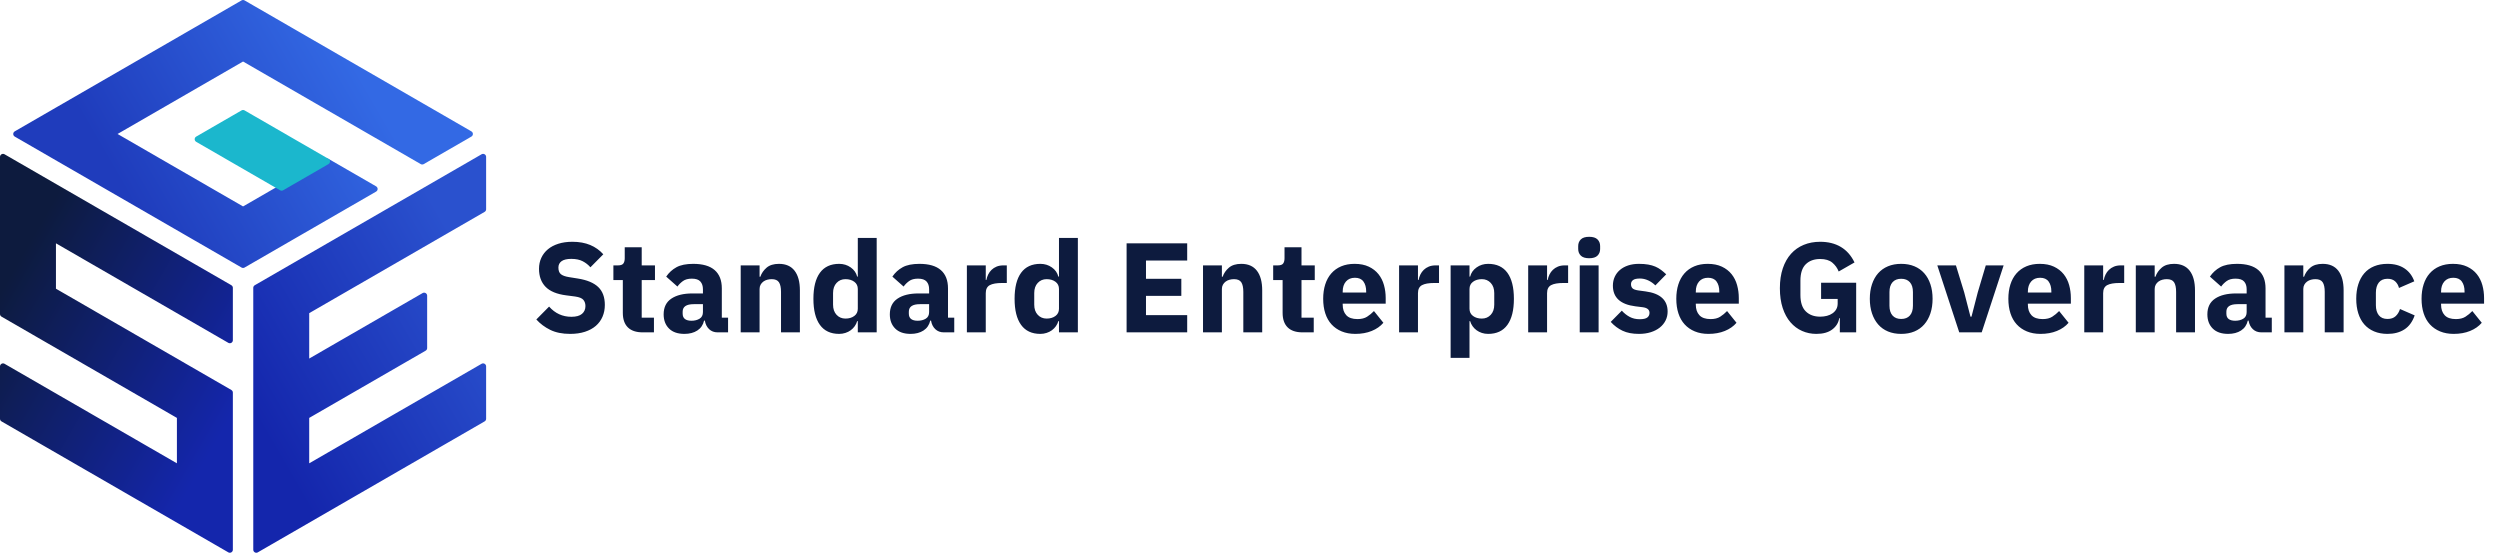
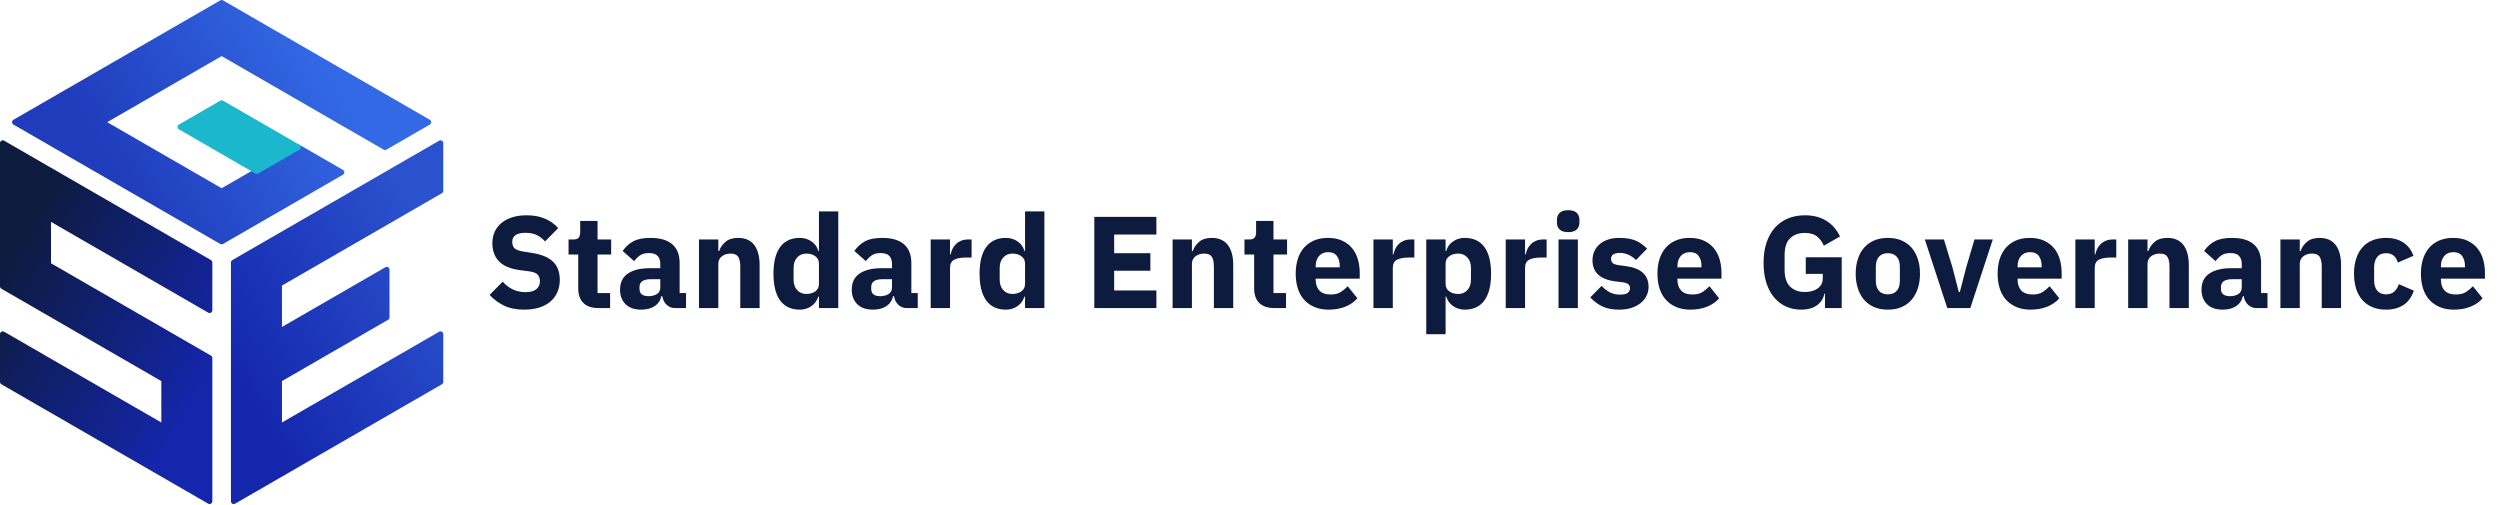
- <svg xmlns="http://www.w3.org/2000/svg" viewBox="-482.25 -548.35 4960.18 1096.7" width="4960.18" height="1096.7">
+ <svg xmlns="http://www.w3.org/2000/svg" viewBox="-482.25 -548.35 5439.48 1096.7" width="5439.48" height="1096.7">
  <defs>
    <linearGradient id="lklineCtop" gradientUnits="userSpaceOnUse" x1="-225" y1="-152.64" x2="225" y2="-412.44">
      <stop offset="0" stop-color="#1F3CBC" />
      <stop offset="1" stop-color="#3369E4" />
    </linearGradient>
    <linearGradient id="lklineCleft" gradientUnits="userSpaceOnUse" x1="-476.25" y1="22.73" x2="-26.25" y2="282.54">
      <stop offset="0" stop-color="#0D1B3E" />
      <stop offset="1" stop-color="#1426AC" />
    </linearGradient>
    <linearGradient id="lklineCright" gradientUnits="userSpaceOnUse" x1="26.25" y1="282.54" x2="476.25" y2="22.73">
      <stop offset="0" stop-color="#1426AC" />
      <stop offset="1" stop-color="#2A51CE" />
    </linearGradient>
  </defs>
  <path d="M-450 -282.54 L0 -542.35 L94.5 -487.79 L-355.5 -227.98 Z M-450 -282.54 L-355.5 -337.1 L94.5 -77.29 L0 -22.73 Z M-94.5 -487.79 L0 -542.35 L450 -282.54 L355.5 -227.98 Z M-94.5 -77.29 L166.5 -227.98 L261 -173.42 L0 -22.73 Z" fill="url(#lklineCtop)" stroke="url(#lklineCtop)" stroke-width="12" stroke-linejoin="round" />
  <path d="M-90 -272.15 L0 -324.11 L166.5 -227.98 L76.5 -176.02 Z" fill="#1BB7CD" stroke="#1BB7CD" stroke-width="12" stroke-linejoin="round" />
  <path d="M-476.25 -237.07 L-26.25 22.73 L-26.25 126.66 L-476.25 -133.15 Z M-476.25 -133.15 L-377.25 -75.99 L-377.25 27.93 L-476.25 -29.23 Z M-476.25 -29.23 L-26.25 230.58 L-26.25 334.5 L-476.25 74.69 Z M-125.25 277.34 L-26.25 334.5 L-26.25 438.43 L-125.25 381.27 Z M-476.25 178.62 L-26.25 438.43 L-26.25 542.35 L-476.25 282.54 Z" fill="url(#lklineCleft)" stroke="url(#lklineCleft)" stroke-width="12" stroke-linejoin="round" />
  <path d="M26.25 22.73 L476.25 -237.07 L476.25 -133.15 L26.25 126.66 Z M26.25 126.66 L125.25 69.5 L125.25 173.42 L26.25 230.58 Z M26.25 230.58 L359.25 38.32 L359.25 142.24 L26.25 334.5 Z M26.25 334.5 L125.25 277.34 L125.25 381.27 L26.25 438.43 Z M26.25 438.43 L476.25 178.62 L476.25 282.54 L26.25 542.35 Z" fill="url(#lklineCright)" stroke="url(#lklineCright)" stroke-width="12" stroke-linejoin="round" />
-   <path d="M648.94,114.11Q625.66,114.11,609.46,106.13Q593.26,98.16,581.87,85.5L607.18,59.94Q625.15,80.19,651.47,80.19Q665.65,80.19,672.48,74.37Q679.31,68.55,679.31,58.93Q679.31,51.59,675.26,46.65Q671.22,41.72,658.81,39.94L641.35,37.67Q613.25,34.12,600.22,20.71Q587.18,7.29,587.18,-14.98Q587.18,-26.88,591.74,-36.75Q596.3,-46.62,604.77,-53.71Q613.25,-60.79,625.53,-64.72Q637.8,-68.64,653.5,-68.64Q673.49,-68.64,688.68,-62.31Q703.87,-55.98,714.75,-43.83L689.19,-18.02Q682.86,-25.36,673.87,-30.04Q664.89,-34.72,651.22,-34.72Q638.31,-34.72,631.98,-30.17Q625.66,-25.61,625.66,-17.51Q625.66,-8.4,630.59,-4.35Q635.53,-0.3,646.66,1.47L664.13,4.26Q691.46,8.56,704.63,21.09Q717.79,33.62,717.79,56.65Q717.79,69.3,713.23,79.94Q708.68,90.57,699.94,98.16Q691.21,105.75,678.3,109.93Q665.39,114.11,648.94,114.11ZM792.96,111.07Q773.47,111.07,763.47,101.2Q753.48,91.33,753.48,72.34L753.48,7.29L734.75,7.29L734.75,-21.81L744.11,-21.81Q751.7,-21.81,754.49,-25.48Q757.27,-29.15,757.27,-35.99L757.27,-57.76L790.94,-57.76L790.94,-21.81L817.26,-21.81L817.26,7.29L790.94,7.29L790.94,81.96L815.23,81.96L815.23,111.07ZM941.53,111.07Q931.41,111.07,924.7,104.74Q918,98.41,916.22,87.78L914.7,87.78Q911.67,100.69,901.29,107.4Q890.91,114.11,875.73,114.11Q855.73,114.11,845.1,103.47Q834.47,92.84,834.47,75.38Q834.47,54.37,849.78,44.12Q865.1,33.87,891.42,33.87L912.43,33.87L912.43,25.52Q912.43,15.9,907.36,10.2Q902.3,4.51,890.41,4.51Q879.27,4.51,872.69,9.32Q866.11,14.13,861.81,20.2L839.53,0.46Q847.63,-11.44,859.91,-18.14Q872.18,-24.85,893.19,-24.85Q921.54,-24.85,935.71,-12.45Q949.89,-0.05,949.89,23.75L949.89,81.96L962.29,81.96L962.29,111.07ZM889.65,88.03Q899.01,88.03,905.72,83.99Q912.43,79.94,912.43,70.82L912.43,55.13L894.2,55.13Q872.18,55.13,872.18,70.06L872.18,73.86Q872.18,81.2,876.74,84.62Q881.29,88.03,889.65,88.03ZM987.35,111.07L987.35,-21.81L1024.81,-21.81L1024.81,0.71L1026.33,0.71Q1029.87,-9.66,1038.73,-17.26Q1047.59,-24.85,1063.28,-24.85Q1083.78,-24.85,1094.28,-11.18Q1104.79,2.48,1104.79,27.8L1104.79,111.07L1067.33,111.07L1067.33,30.83Q1067.33,17.92,1063.28,11.72Q1059.23,5.52,1048.85,5.52Q1044.3,5.52,1039.99,6.66Q1035.69,7.8,1032.27,10.33Q1028.86,12.86,1026.83,16.53Q1024.81,20.2,1024.81,25.01L1024.81,111.07ZM1219.7,88.79L1218.43,88.79Q1216.92,94.11,1213.62,98.79Q1210.33,103.47,1205.65,106.89Q1200.97,110.31,1195.02,112.21Q1189.07,114.11,1182.75,114.11Q1157.44,114.11,1144.53,96.26Q1131.62,78.42,1131.62,44.5Q1131.62,10.58,1144.53,-7.13Q1157.44,-24.85,1182.75,-24.85Q1195.65,-24.85,1205.65,-17.76Q1215.65,-10.68,1218.43,0.46L1219.7,0.46L1219.7,-76.23L1257.16,-76.23L1257.16,111.07L1219.7,111.07ZM1195.15,83.73Q1205.78,83.73,1212.74,78.54Q1219.7,73.35,1219.7,64.24L1219.7,25.01Q1219.7,15.9,1212.74,10.71Q1205.78,5.52,1195.15,5.52Q1184.52,5.52,1177.56,12.99Q1170.6,20.46,1170.6,33.11L1170.6,56.14Q1170.6,68.8,1177.56,76.27Q1184.52,83.73,1195.15,83.73ZM1390.29,111.07Q1380.17,111.07,1373.46,104.74Q1366.76,98.41,1364.98,87.78L1363.46,87.78Q1360.43,100.69,1350.05,107.4Q1339.67,114.11,1324.49,114.11Q1304.49,114.11,1293.86,103.47Q1283.23,92.84,1283.23,75.38Q1283.23,54.37,1298.54,44.12Q1313.86,33.87,1340.18,33.87L1361.19,33.87L1361.19,25.52Q1361.19,15.9,1356.12,10.2Q1351.06,4.51,1339.17,4.51Q1328.03,4.51,1321.45,9.32Q1314.87,14.13,1310.57,20.2L1288.29,0.46Q1296.39,-11.44,1308.67,-18.14Q1320.94,-24.85,1341.95,-24.85Q1370.3,-24.85,1384.47,-12.45Q1398.65,-0.05,1398.65,23.75L1398.65,81.96L1411.05,81.96L1411.05,111.07ZM1338.41,88.03Q1347.77,88.03,1354.48,83.99Q1361.19,79.94,1361.19,70.82L1361.19,55.13L1342.96,55.13Q1320.94,55.13,1320.94,70.06L1320.94,73.86Q1320.94,81.2,1325.5,84.62Q1330.05,88.03,1338.41,88.03ZM1436.11,111.07L1436.11,-21.81L1473.57,-21.81L1473.57,7.04L1474.83,7.04Q1475.84,1.47,1478.38,-3.72Q1480.91,-8.91,1485.08,-12.96Q1489.26,-17,1495.08,-19.41Q1500.9,-21.81,1508.75,-21.81L1515.33,-21.81L1515.33,13.12L1505.96,13.12Q1489.51,13.12,1481.54,17.42Q1473.57,21.72,1473.57,33.36L1473.57,111.07ZM1618.85,88.79L1617.58,88.79Q1616.07,94.11,1612.78,98.79Q1609.49,103.47,1604.8,106.89Q1600.12,110.31,1594.17,112.21Q1588.22,114.11,1581.9,114.11Q1556.59,114.11,1543.68,96.26Q1530.77,78.42,1530.77,44.5Q1530.77,10.58,1543.68,-7.13Q1556.59,-24.85,1581.9,-24.85Q1594.81,-24.85,1604.8,-17.76Q1614.8,-10.68,1617.58,0.46L1618.85,0.46L1618.85,-76.23L1656.31,-76.23L1656.31,111.07L1618.85,111.07ZM1594.3,83.73Q1604.93,83.73,1611.89,78.54Q1618.85,73.35,1618.85,64.24L1618.85,25.01Q1618.85,15.9,1611.89,10.71Q1604.93,5.52,1594.3,5.52Q1583.67,5.52,1576.71,12.99Q1569.75,20.46,1569.75,33.11L1569.75,56.14Q1569.75,68.8,1576.71,76.27Q1583.67,83.73,1594.3,83.73ZM1753,111.07L1753,-65.6L1873.22,-65.6L1873.22,-31.43L1791.47,-31.43L1791.47,4.76L1861.58,4.76L1861.58,38.68L1791.47,38.68L1791.47,76.9L1873.22,76.9L1873.22,111.07ZM1904.61,111.07L1904.61,-21.81L1942.07,-21.81L1942.07,0.71L1943.59,0.71Q1947.13,-9.66,1955.99,-17.26Q1964.85,-24.85,1980.54,-24.85Q2001.04,-24.85,2011.55,-11.18Q2022.05,2.48,2022.05,27.8L2022.05,111.07L1984.59,111.07L1984.59,30.83Q1984.59,17.92,1980.54,11.72Q1976.49,5.52,1966.11,5.52Q1961.56,5.52,1957.26,6.66Q1952.95,7.8,1949.54,10.33Q1946.12,12.86,1944.09,16.53Q1942.07,20.2,1942.07,25.01L1942.07,111.07ZM2102.03,111.07Q2082.54,111.07,2072.55,101.2Q2062.55,91.33,2062.55,72.34L2062.55,7.29L2043.82,7.29L2043.82,-21.81L2053.18,-21.81Q2060.78,-21.81,2063.56,-25.48Q2066.34,-29.15,2066.34,-35.99L2066.34,-57.76L2100.01,-57.76L2100.01,-21.81L2126.33,-21.81L2126.33,7.29L2100.01,7.29L2100.01,81.96L2124.31,81.96L2124.31,111.07ZM2206.82,114.11Q2191.63,114.11,2179.74,109.17Q2167.84,104.23,2159.62,95.25Q2151.39,86.26,2147.21,73.35Q2143.04,60.45,2143.04,44.5Q2143.04,28.81,2147.09,16.03Q2151.14,3.24,2159.11,-5.87Q2167.08,-14.98,2178.72,-19.92Q2190.37,-24.85,2205.3,-24.85Q2221.75,-24.85,2233.52,-19.28Q2245.29,-13.71,2252.76,-4.35Q2260.23,5.02,2263.64,17.29Q2267.06,29.57,2267.06,42.98L2267.06,54.12L2181.76,54.12L2181.76,56.14Q2181.76,69.3,2188.85,77.02Q2195.94,84.74,2211.12,84.74Q2222.77,84.74,2230.11,80.06Q2237.45,75.38,2243.77,68.8L2262.5,92.08Q2253.64,102.46,2239.34,108.28Q2225.04,114.11,2206.82,114.11ZM2206.06,2.74Q2194.67,2.74,2188.22,10.2Q2181.76,17.67,2181.76,30.07L2181.76,32.1L2228.33,32.1L2228.33,29.82Q2228.33,17.67,2222.89,10.2Q2217.45,2.74,2206.06,2.74ZM2293.64,111.07L2293.64,-21.81L2331.1,-21.81L2331.1,7.04L2332.36,7.04Q2333.37,1.47,2335.9,-3.72Q2338.44,-8.91,2342.61,-12.96Q2346.79,-17,2352.61,-19.41Q2358.43,-21.81,2366.28,-21.81L2372.86,-21.81L2372.86,13.12L2363.49,13.12Q2347.04,13.12,2339.07,17.42Q2331.1,21.72,2331.1,33.36L2331.1,111.07ZM2395.89,-21.81L2433.35,-21.81L2433.35,0.46L2434.62,0.46Q2437.4,-10.68,2447.4,-17.76Q2457.4,-24.85,2470.3,-24.85Q2495.62,-24.85,2508.52,-7.13Q2521.43,10.58,2521.43,44.5Q2521.43,78.42,2508.52,96.26Q2495.62,114.11,2470.3,114.11Q2463.72,114.11,2457.9,112.21Q2452.08,110.31,2447.4,106.89Q2442.72,103.47,2439.43,98.79Q2436.14,94.11,2434.62,88.79L2433.35,88.79L2433.35,161.69L2395.89,161.69ZM2457.9,83.73Q2468.53,83.73,2475.49,76.27Q2482.45,68.8,2482.45,56.14L2482.45,33.11Q2482.45,20.46,2475.49,12.99Q2468.53,5.52,2457.9,5.52Q2447.27,5.52,2440.31,10.71Q2433.35,15.9,2433.35,25.01L2433.35,64.24Q2433.35,73.35,2440.31,78.54Q2447.27,83.73,2457.9,83.73ZM2549.78,111.07L2549.78,-21.81L2587.24,-21.81L2587.24,7.04L2588.51,7.04Q2589.52,1.47,2592.05,-3.72Q2594.58,-8.91,2598.76,-12.96Q2602.93,-17,2608.75,-19.41Q2614.58,-21.81,2622.42,-21.81L2629,-21.81L2629,13.12L2619.64,13.12Q2603.19,13.12,2595.21,17.42Q2587.24,21.72,2587.24,33.36L2587.24,111.07ZM2670.77,-35.99Q2659.38,-35.99,2654.19,-41.18Q2649,-46.37,2649,-54.46L2649,-60.03Q2649,-68.13,2654.19,-73.32Q2659.38,-78.51,2670.77,-78.51Q2682.16,-78.51,2687.34,-73.32Q2692.53,-68.13,2692.53,-60.03L2692.53,-54.46Q2692.53,-46.37,2687.34,-41.18Q2682.16,-35.99,2670.77,-35.99ZM2652.04,-21.81L2689.5,-21.81L2689.5,111.07L2652.04,111.07ZM2769.48,114.11Q2750.24,114.11,2737.08,107.9Q2723.92,101.7,2713.54,90.31L2735.56,68.04Q2742.65,75.89,2751.25,80.44Q2759.86,85,2770.74,85Q2781.88,85,2786.18,81.58Q2790.49,78.16,2790.49,72.34Q2790.49,62.98,2777.07,61.21L2762.64,59.43Q2717.84,53.87,2717.84,18.43Q2717.84,8.81,2721.51,0.84Q2725.18,-7.13,2731.89,-12.83Q2738.6,-18.52,2748.09,-21.69Q2757.58,-24.85,2769.48,-24.85Q2779.86,-24.85,2787.83,-23.46Q2795.8,-22.07,2802,-19.41Q2808.2,-16.75,2813.39,-12.83Q2818.58,-8.91,2823.64,-4.1L2802.13,17.92Q2795.8,11.6,2787.83,7.93Q2779.86,4.26,2771.5,4.26Q2761.88,4.26,2757.84,7.29Q2753.79,10.33,2753.79,15.39Q2753.79,20.71,2756.7,23.62Q2759.61,26.53,2767.71,27.8L2782.64,29.82Q2826.43,35.64,2826.43,69.81Q2826.43,79.43,2822.38,87.53Q2818.33,95.63,2810.86,101.58Q2803.39,107.52,2792.89,110.81Q2782.39,114.11,2769.48,114.11ZM2907.42,114.11Q2892.24,114.11,2880.34,109.17Q2868.44,104.23,2860.22,95.25Q2851.99,86.26,2847.81,73.35Q2843.64,60.45,2843.64,44.5Q2843.64,28.81,2847.69,16.03Q2851.74,3.24,2859.71,-5.87Q2867.68,-14.98,2879.33,-19.92Q2890.97,-24.85,2905.9,-24.85Q2922.36,-24.85,2934.12,-19.28Q2945.89,-13.71,2953.36,-4.35Q2960.83,5.02,2964.24,17.29Q2967.66,29.57,2967.66,42.98L2967.66,54.12L2882.36,54.12L2882.36,56.14Q2882.36,69.3,2889.45,77.02Q2896.54,84.74,2911.72,84.74Q2923.37,84.74,2930.71,80.06Q2938.05,75.38,2944.38,68.8L2963.11,92.08Q2954.25,102.46,2939.95,108.28Q2925.65,114.11,2907.42,114.11ZM2906.66,2.74Q2895.27,2.74,2888.82,10.2Q2882.36,17.67,2882.36,30.07L2882.36,32.1L2928.94,32.1L2928.94,29.82Q2928.94,17.67,2923.49,10.2Q2918.05,2.74,2906.66,2.74ZM3168.12,82.97L3166.86,82.97Q3164.83,96.39,3153.19,105.25Q3141.55,114.11,3121.55,114.11Q3106.36,114.11,3093.2,108.28Q3080.04,102.46,3070.17,91.07Q3060.3,79.68,3054.73,62.72Q3049.16,45.77,3049.16,23.49Q3049.16,1.22,3054.98,-15.99Q3060.81,-33.2,3071.31,-44.85Q3081.81,-56.49,3096.49,-62.56Q3111.17,-68.64,3129.14,-68.64Q3152.94,-68.64,3170.15,-58.39Q3187.36,-48.14,3197.23,-27.64L3165.84,-9.66Q3161.79,-20.04,3153.19,-27.26Q3144.58,-34.47,3129.14,-34.47Q3111.17,-34.47,3100.54,-24.09Q3089.91,-13.71,3089.91,8.56L3089.91,36.91Q3089.91,58.93,3100.54,69.43Q3111.17,79.94,3129.14,79.94Q3136.23,79.94,3142.56,78.29Q3148.89,76.65,3153.7,73.23Q3158.5,69.81,3161.16,65Q3163.82,60.19,3163.82,53.61L3163.82,44.75L3130.92,44.75L3130.92,12.61L3200.52,12.61L3200.52,111.07L3168.12,111.07ZM3289.87,114.11Q3275.19,114.11,3263.67,109.3Q3252.15,104.49,3244.18,95.38Q3236.21,86.26,3231.91,73.35Q3227.6,60.45,3227.6,44.5Q3227.6,28.55,3231.91,15.65Q3236.21,2.74,3244.18,-6.25Q3252.15,-15.23,3263.67,-20.04Q3275.19,-24.85,3289.87,-24.85Q3304.55,-24.85,3316.06,-20.04Q3327.58,-15.23,3335.55,-6.25Q3343.53,2.74,3347.83,15.65Q3352.13,28.55,3352.13,44.5Q3352.13,60.45,3347.83,73.35Q3343.53,86.26,3335.55,95.38Q3327.58,104.49,3316.06,109.3Q3304.55,114.11,3289.87,114.11ZM3289.87,84.49Q3301,84.49,3307.08,77.66Q3313.15,70.82,3313.15,58.17L3313.15,31.09Q3313.15,18.43,3307.08,11.6Q3301,4.76,3289.87,4.76Q3278.73,4.76,3272.66,11.6Q3266.58,18.43,3266.58,31.09L3266.58,58.17Q3266.58,70.82,3272.66,77.66Q3278.73,84.49,3289.87,84.49ZM3405.03,111.07L3361.5,-21.81L3398.45,-21.81L3414.9,31.85L3427.3,79.94L3429.33,79.94L3441.73,31.85L3457.68,-21.81L3493.11,-21.81L3449.58,111.07ZM3566.26,114.11Q3551.07,114.11,3539.18,109.17Q3527.28,104.23,3519.06,95.25Q3510.83,86.26,3506.65,73.35Q3502.48,60.45,3502.48,44.5Q3502.48,28.81,3506.53,16.03Q3510.58,3.24,3518.55,-5.87Q3526.52,-14.98,3538.17,-19.92Q3549.81,-24.85,3564.74,-24.85Q3581.19,-24.85,3592.96,-19.28Q3604.73,-13.71,3612.2,-4.35Q3619.67,5.02,3623.08,17.29Q3626.5,29.57,3626.5,42.98L3626.5,54.12L3541.2,54.12L3541.2,56.14Q3541.2,69.3,3548.29,77.02Q3555.38,84.74,3570.56,84.74Q3582.21,84.74,3589.55,80.06Q3596.89,75.38,3603.21,68.8L3621.94,92.08Q3613.09,102.46,3598.79,108.28Q3584.48,114.11,3566.26,114.11ZM3565.5,2.74Q3554.11,2.74,3547.66,10.2Q3541.2,17.67,3541.2,30.07L3541.2,32.1L3587.78,32.1L3587.78,29.82Q3587.78,17.67,3582.33,10.2Q3576.89,2.74,3565.5,2.74ZM3653.08,111.07L3653.08,-21.81L3690.54,-21.81L3690.54,7.04L3691.8,7.04Q3692.81,1.47,3695.35,-3.72Q3697.88,-8.91,3702.05,-12.96Q3706.23,-17,3712.05,-19.41Q3717.87,-21.81,3725.72,-21.81L3732.3,-21.81L3732.3,13.12L3722.93,13.12Q3706.48,13.12,3698.51,17.42Q3690.54,21.72,3690.54,33.36L3690.54,111.07ZM3755.33,111.07L3755.33,-21.81L3792.79,-21.81L3792.79,0.71L3794.31,0.71Q3797.85,-9.66,3806.71,-17.26Q3815.57,-24.85,3831.26,-24.85Q3851.77,-24.85,3862.27,-11.18Q3872.77,2.48,3872.77,27.8L3872.77,111.07L3835.31,111.07L3835.31,30.83Q3835.31,17.92,3831.26,11.72Q3827.22,5.52,3816.84,5.52Q3812.28,5.52,3807.98,6.66Q3803.68,7.8,3800.26,10.33Q3796.84,12.86,3794.82,16.53Q3792.79,20.2,3792.79,25.01L3792.79,111.07ZM4004.39,111.07Q3994.27,111.07,3987.56,104.74Q3980.85,98.41,3979.08,87.78L3977.56,87.78Q3974.52,100.69,3964.15,107.4Q3953.77,114.11,3938.58,114.11Q3918.59,114.11,3907.96,103.47Q3897.33,92.84,3897.33,75.38Q3897.33,54.37,3912.64,44.12Q3927.95,33.87,3954.28,33.87L3975.28,33.87L3975.28,25.52Q3975.28,15.9,3970.22,10.2Q3965.16,4.51,3953.26,4.51Q3942.13,4.51,3935.55,9.32Q3928.96,14.13,3924.66,20.2L3902.39,0.46Q3910.49,-11.44,3922.76,-18.14Q3935.04,-24.85,3956.05,-24.85Q3984.4,-24.85,3998.57,-12.45Q4012.74,-0.05,4012.74,23.75L4012.74,81.96L4025.15,81.96L4025.15,111.07ZM3952.5,88.03Q3961.87,88.03,3968.58,83.99Q3975.28,79.94,3975.28,70.82L3975.28,55.13L3957.06,55.13Q3935.04,55.13,3935.04,70.06L3935.04,73.86Q3935.04,81.2,3939.59,84.62Q3944.15,88.03,3952.5,88.03ZM4050.2,111.07L4050.2,-21.81L4087.66,-21.81L4087.66,0.71L4089.18,0.71Q4092.73,-9.66,4101.58,-17.26Q4110.44,-24.85,4126.14,-24.85Q4146.64,-24.85,4157.14,-11.18Q4167.65,2.48,4167.65,27.8L4167.65,111.07L4130.19,111.07L4130.19,30.83Q4130.19,17.92,4126.14,11.72Q4122.09,5.52,4111.71,5.52Q4107.15,5.52,4102.85,6.66Q4098.55,7.8,4095.13,10.33Q4091.71,12.86,4089.69,16.53Q4087.66,20.2,4087.66,25.01L4087.66,111.07ZM4254.71,114.11Q4239.78,114.11,4228.14,109.17Q4216.49,104.23,4208.65,95.25Q4200.8,86.26,4196.75,73.35Q4192.7,60.45,4192.7,44.5Q4192.7,28.55,4196.75,15.77Q4200.8,2.99,4208.65,-6.12Q4216.49,-15.23,4228.14,-20.04Q4239.78,-24.85,4254.71,-24.85Q4274.96,-24.85,4288.5,-15.74Q4302.05,-6.63,4307.87,9.82L4277.49,22.99Q4275.72,15.39,4270.15,10.08Q4264.59,4.76,4254.71,4.76Q4243.32,4.76,4237.5,12.23Q4231.68,19.7,4231.68,32.35L4231.68,57.16Q4231.68,69.81,4237.5,77.15Q4243.32,84.49,4254.71,84.49Q4264.84,84.49,4270.79,79.05Q4276.73,73.61,4279.52,64.75L4308.63,77.4Q4302.05,96.39,4288.25,105.25Q4274.46,114.11,4254.71,114.11ZM4386.08,114.11Q4370.89,114.11,4358.99,109.17Q4347.1,104.23,4338.87,95.25Q4330.65,86.26,4326.47,73.35Q4322.29,60.45,4322.29,44.5Q4322.29,28.81,4326.34,16.03Q4330.39,3.24,4338.37,-5.87Q4346.34,-14.98,4357.98,-19.92Q4369.62,-24.85,4384.56,-24.85Q4401.01,-24.85,4412.78,-19.28Q4424.55,-13.71,4432.02,-4.35Q4439.48,5.02,4442.9,17.29Q4446.32,29.57,4446.32,42.98L4446.32,54.12L4361.02,54.12L4361.02,56.14Q4361.02,69.3,4368.11,77.02Q4375.19,84.74,4390.38,84.74Q4402.02,84.74,4409.36,80.06Q4416.7,75.38,4423.03,68.8L4441.76,92.08Q4432.9,102.46,4418.6,108.28Q4404.3,114.11,4386.08,114.11ZM4385.32,2.74Q4373.93,2.74,4367.47,10.2Q4361.02,17.67,4361.02,30.07L4361.02,32.1L4407.59,32.1L4407.59,29.82Q4407.59,17.67,4402.15,10.2Q4396.71,2.74,4385.32,2.74Z" fill="#0D1B3E" />
+   <path d="M658.41,125.38Q632.25,125.38,614.05,116.43Q595.85,107.47,583.06,93.25L611.49,64.53Q631.68,87.28,661.25,87.28Q677.17,87.28,684.85,80.74Q692.53,74.2,692.53,63.4Q692.53,55.15,687.98,49.6Q683.43,44.06,669.5,42.07L649.88,39.51Q618.31,35.53,603.67,20.46Q589.03,5.39,589.03,-19.63Q589.03,-33,594.14,-44.09Q599.26,-55.18,608.79,-63.14Q618.31,-71.1,632.11,-75.51Q645.9,-79.92,663.53,-79.92Q685.99,-79.92,703.05,-72.81Q720.11,-65.7,732.34,-52.05L703.62,-23.05Q696.51,-31.29,686.42,-36.55Q676.32,-41.81,660.97,-41.81Q646.46,-41.81,639.36,-36.7Q632.25,-31.58,632.25,-22.48Q632.25,-12.24,637.79,-7.69Q643.34,-3.14,655.85,-1.15L675.47,1.98Q706.18,6.81,720.96,20.88Q735.75,34.96,735.75,60.84Q735.75,75.05,730.63,87Q725.51,98.94,715.7,107.47Q705.89,116,691.39,120.69Q676.89,125.38,658.41,125.38ZM820.2,121.97Q798.31,121.97,787.08,110.88Q775.84,99.79,775.84,78.47L775.84,5.39L754.8,5.39L754.8,-27.31L765.32,-27.31Q773.85,-27.31,776.98,-31.44Q780.11,-35.56,780.11,-43.24L780.11,-67.69L817.93,-67.69L817.93,-27.31L847.5,-27.31L847.5,5.39L817.93,5.39L817.93,89.27L845.22,89.27L845.22,121.97ZM987.11,121.97Q975.74,121.97,968.21,114.86Q960.67,107.75,958.68,95.81L956.97,95.81Q953.56,110.31,941.9,117.85Q930.24,125.38,913.18,125.38Q890.72,125.38,878.78,113.44Q866.84,101.5,866.84,81.88Q866.84,58.28,884.04,46.76Q901.24,35.24,930.81,35.24L954.41,35.24L954.41,25.86Q954.41,15.06,948.73,8.66Q943.04,2.26,929.68,2.26Q917.16,2.26,909.77,7.66Q902.38,13.07,897.54,19.89L872.52,-2.29Q881.62,-15.65,895.41,-23.19Q909.2,-30.72,932.8,-30.72Q964.65,-30.72,980.57,-16.79Q996.5,-2.86,996.5,23.87L996.5,89.27L1010.43,89.27L1010.43,121.97ZM928.82,96.1Q939.34,96.1,946.88,91.55Q954.41,87,954.41,76.76L954.41,59.13L933.94,59.13Q909.2,59.13,909.2,75.91L909.2,80.17Q909.2,88.42,914.32,92.26Q919.44,96.1,928.82,96.1ZM1038.58,121.97L1038.58,-27.31L1080.67,-27.31L1080.67,-2.01L1082.37,-2.01Q1086.35,-13.66,1096.3,-22.19Q1106.26,-30.72,1123.89,-30.72Q1146.92,-30.72,1158.72,-15.37Q1170.52,-0.01,1170.52,28.42L1170.52,121.97L1128.44,121.97L1128.44,31.83Q1128.44,17.33,1123.89,10.36Q1119.34,3.4,1107.68,3.4Q1102.56,3.4,1097.73,4.68Q1092.89,5.96,1089.05,8.8Q1085.21,11.64,1082.94,15.77Q1080.67,19.89,1080.67,25.29L1080.67,121.97ZM1299.61,96.95L1298.19,96.95Q1296.49,102.92,1292.79,108.18Q1289.09,113.44,1283.83,117.28Q1278.57,121.12,1271.89,123.25Q1265.21,125.38,1258.1,125.38Q1229.66,125.38,1215.16,105.34Q1200.66,85.29,1200.66,47.19Q1200.66,9.08,1215.16,-10.82Q1229.66,-30.72,1258.1,-30.72Q1272.6,-30.72,1283.83,-22.76Q1295.06,-14.8,1298.19,-2.29L1299.61,-2.29L1299.61,-88.45L1341.7,-88.45L1341.7,121.97L1299.61,121.97ZM1272.03,91.26Q1283.97,91.26,1291.79,85.43Q1299.61,79.6,1299.61,69.37L1299.61,25.29Q1299.61,15.06,1291.79,9.23Q1283.97,3.4,1272.03,3.4Q1260.09,3.4,1252.27,11.79Q1244.45,20.17,1244.45,34.39L1244.45,60.27Q1244.45,74.48,1252.27,82.87Q1260.09,91.26,1272.03,91.26ZM1491.26,121.97Q1479.89,121.97,1472.36,114.86Q1464.82,107.75,1462.83,95.81L1461.12,95.81Q1457.71,110.31,1446.05,117.85Q1434.4,125.38,1417.33,125.38Q1394.87,125.38,1382.93,113.44Q1370.99,101.5,1370.99,81.88Q1370.99,58.28,1388.19,46.76Q1405.39,35.24,1434.96,35.24L1458.56,35.24L1458.56,25.86Q1458.56,15.06,1452.88,8.66Q1447.19,2.26,1433.83,2.26Q1421.32,2.26,1413.92,7.66Q1406.53,13.07,1401.7,19.89L1376.67,-2.29Q1385.77,-15.65,1399.56,-23.19Q1413.35,-30.72,1436.95,-30.72Q1468.8,-30.72,1484.72,-16.79Q1500.65,-2.86,1500.65,23.87L1500.65,89.27L1514.58,89.27L1514.58,121.97ZM1432.97,96.1Q1443.49,96.1,1451.03,91.55Q1458.56,87,1458.56,76.76L1458.56,59.13L1438.09,59.13Q1413.35,59.13,1413.35,75.91L1413.35,80.17Q1413.35,88.42,1418.47,92.26Q1423.59,96.1,1432.97,96.1ZM1542.73,121.97L1542.73,-27.31L1584.82,-27.31L1584.82,5.1L1586.24,5.1Q1587.37,-1.15,1590.22,-6.98Q1593.06,-12.81,1597.75,-17.36Q1602.45,-21.91,1608.99,-24.61Q1615.53,-27.31,1624.34,-27.31L1631.73,-27.31L1631.73,11.93L1621.21,11.93Q1602.73,11.93,1593.77,16.76Q1584.82,21.6,1584.82,34.68L1584.82,121.97ZM1748.03,96.95L1746.61,96.95Q1744.9,102.92,1741.21,108.18Q1737.51,113.44,1732.25,117.28Q1726.99,121.12,1720.31,123.25Q1713.63,125.38,1706.52,125.38Q1678.08,125.38,1663.58,105.34Q1649.08,85.29,1649.08,47.19Q1649.08,9.08,1663.58,-10.82Q1678.08,-30.72,1706.52,-30.72Q1721.02,-30.72,1732.25,-22.76Q1743.48,-14.8,1746.61,-2.29L1748.03,-2.29L1748.03,-88.45L1790.12,-88.45L1790.12,121.97L1748.03,121.97ZM1720.45,91.26Q1732.39,91.26,1740.21,85.43Q1748.03,79.6,1748.03,69.37L1748.03,25.29Q1748.03,15.06,1740.21,9.23Q1732.39,3.4,1720.45,3.4Q1708.51,3.4,1700.69,11.79Q1692.87,20.17,1692.87,34.39L1692.87,60.27Q1692.87,74.48,1700.69,82.87Q1708.51,91.26,1720.45,91.26ZM1898.74,121.97L1898.74,-76.5L2033.8,-76.5L2033.8,-38.12L1941.96,-38.12L1941.96,2.54L2020.72,2.54L2020.72,40.65L1941.96,40.65L1941.96,83.58L2033.8,83.58L2033.8,121.97ZM2069.06,121.97L2069.06,-27.31L2111.14,-27.31L2111.14,-2.01L2112.85,-2.01Q2116.83,-13.66,2126.78,-22.19Q2136.74,-30.72,2154.37,-30.72Q2177.4,-30.72,2189.2,-15.37Q2201,-0.01,2201,28.42L2201,121.97L2158.92,121.97L2158.92,31.83Q2158.92,17.33,2154.37,10.36Q2149.82,3.4,2138.16,3.4Q2133.04,3.4,2128.21,4.68Q2123.37,5.96,2119.53,8.8Q2115.69,11.64,2113.42,15.77Q2111.14,19.89,2111.14,25.29L2111.14,121.97ZM2290.85,121.97Q2268.96,121.97,2257.73,110.88Q2246.49,99.79,2246.49,78.47L2246.49,5.39L2225.45,5.39L2225.45,-27.31L2235.97,-27.31Q2244.5,-27.31,2247.63,-31.44Q2250.76,-35.56,2250.76,-43.24L2250.76,-67.69L2288.58,-67.69L2288.58,-27.31L2318.15,-27.31L2318.15,5.39L2288.58,5.39L2288.58,89.27L2315.88,89.27L2315.88,121.97ZM2408.57,125.38Q2391.51,125.38,2378.15,119.84Q2364.78,114.29,2355.54,104.2Q2346.3,94.1,2341.61,79.6Q2336.92,65.1,2336.92,47.19Q2336.92,29.56,2341.47,15.2Q2346.02,0.84,2354.97,-9.4Q2363.93,-19.63,2377.01,-25.18Q2390.09,-30.72,2406.87,-30.72Q2425.35,-30.72,2438.57,-24.47Q2451.79,-18.21,2460.18,-7.69Q2468.57,2.83,2472.41,16.62Q2476.25,30.41,2476.25,45.48L2476.25,57.99L2380.42,57.99L2380.42,60.27Q2380.42,75.05,2388.38,83.73Q2396.35,92.4,2413.41,92.4Q2426.49,92.4,2434.73,87.14Q2442.98,81.88,2450.09,74.48L2471.13,100.64Q2461.18,112.3,2445.11,118.84Q2429.05,125.38,2408.57,125.38ZM2407.72,0.27Q2394.92,0.27,2387.67,8.66Q2380.42,17.05,2380.42,30.98L2380.42,33.25L2432.74,33.25L2432.74,30.69Q2432.74,17.05,2426.63,8.66Q2420.52,0.27,2407.72,0.27ZM2506.11,121.97L2506.11,-27.31L2548.19,-27.31L2548.19,5.1L2549.61,5.1Q2550.75,-1.15,2553.59,-6.98Q2556.43,-12.81,2561.13,-17.36Q2565.82,-21.91,2572.36,-24.61Q2578.9,-27.31,2587.71,-27.31L2595.11,-27.31L2595.11,11.93L2584.59,11.93Q2566.1,11.93,2557.15,16.76Q2548.19,21.6,2548.19,34.68L2548.19,121.97ZM2620.98,-27.31L2663.07,-27.31L2663.07,-2.29L2664.49,-2.29Q2667.62,-14.8,2678.85,-22.76Q2690.08,-30.72,2704.58,-30.72Q2733.02,-30.72,2747.52,-10.82Q2762.02,9.08,2762.02,47.19Q2762.02,85.29,2747.52,105.34Q2733.02,125.38,2704.58,125.38Q2697.19,125.38,2690.65,123.25Q2684.11,121.12,2678.85,117.28Q2673.59,113.44,2669.89,108.18Q2666.19,102.92,2664.49,96.95L2663.07,96.95L2663.07,178.84L2620.98,178.84ZM2690.65,91.26Q2702.59,91.26,2710.41,82.87Q2718.23,74.48,2718.23,60.27L2718.23,34.39Q2718.23,20.17,2710.41,11.79Q2702.59,3.4,2690.65,3.4Q2678.7,3.4,2670.89,9.23Q2663.07,15.06,2663.07,25.29L2663.07,69.37Q2663.07,79.6,2670.89,85.43Q2678.7,91.26,2690.65,91.26ZM2793.87,121.97L2793.87,-27.31L2835.95,-27.31L2835.95,5.1L2837.37,5.1Q2838.51,-1.15,2841.35,-6.98Q2844.2,-12.81,2848.89,-17.36Q2853.58,-21.91,2860.12,-24.61Q2866.66,-27.31,2875.47,-27.31L2882.87,-27.31L2882.87,11.93L2872.35,11.93Q2853.86,11.93,2844.91,16.76Q2835.95,21.6,2835.95,34.68L2835.95,121.97ZM2929.78,-43.24Q2916.99,-43.24,2911.16,-49.06Q2905.33,-54.89,2905.33,-63.99L2905.33,-70.25Q2905.33,-79.35,2911.16,-85.18Q2916.99,-91.01,2929.78,-91.01Q2942.58,-91.01,2948.41,-85.18Q2954.24,-79.35,2954.24,-70.25L2954.24,-63.99Q2954.24,-54.89,2948.41,-49.06Q2942.58,-43.24,2929.78,-43.24ZM2908.74,-27.31L2950.83,-27.31L2950.83,121.97L2908.74,121.97ZM3040.68,125.38Q3019.07,125.38,3004.28,118.42Q2989.5,111.45,2977.84,98.65L3002.58,73.63Q3010.54,82.45,3020.21,87.56Q3029.88,92.68,3042.1,92.68Q3054.61,92.68,3059.45,88.84Q3064.28,85.01,3064.28,78.47Q3064.28,67.94,3049.21,65.95L3033,63.96Q2982.67,57.71,2982.67,17.9Q2982.67,7.09,2986.8,-1.86Q2990.92,-10.82,2998.45,-17.22Q3005.99,-23.62,3016.65,-27.17Q3027.32,-30.72,3040.68,-30.72Q3052.34,-30.72,3061.3,-29.16Q3070.25,-27.6,3077.22,-24.61Q3084.19,-21.63,3090.02,-17.22Q3095.84,-12.81,3101.53,-7.41L3077.36,17.33Q3070.25,10.22,3061.3,6.1Q3052.34,1.98,3042.96,1.98Q3032.15,1.98,3027.6,5.39Q3023.05,8.8,3023.05,14.49Q3023.05,20.46,3026.32,23.73Q3029.59,27,3038.69,28.42L3055.47,30.69Q3104.66,37.23,3104.66,75.62Q3104.66,86.43,3100.11,95.53Q3095.56,104.63,3087.17,111.31Q3078.78,117.99,3066.98,121.69Q3055.18,125.38,3040.68,125.38ZM3195.65,125.38Q3178.59,125.38,3165.23,119.84Q3151.86,114.29,3142.62,104.2Q3133.38,94.1,3128.69,79.6Q3123.99,65.1,3123.99,47.19Q3123.99,29.56,3128.54,15.2Q3133.09,0.84,3142.05,-9.4Q3151.01,-19.63,3164.09,-25.18Q3177.17,-30.72,3193.94,-30.72Q3212.43,-30.72,3225.65,-24.47Q3238.87,-18.21,3247.26,-7.69Q3255.65,2.83,3259.49,16.62Q3263.33,30.41,3263.33,45.48L3263.33,57.99L3167.5,57.99L3167.5,60.27Q3167.5,75.05,3175.46,83.73Q3183.42,92.4,3200.48,92.4Q3213.56,92.4,3221.81,87.14Q3230.06,81.88,3237.17,74.48L3258.21,100.64Q3248.26,112.3,3232.19,118.84Q3216.12,125.38,3195.65,125.38ZM3194.8,0.27Q3182,0.27,3174.75,8.66Q3167.5,17.05,3167.5,30.98L3167.5,33.25L3219.82,33.25L3219.82,30.69Q3219.82,17.05,3213.71,8.66Q3207.59,0.27,3194.8,0.27ZM3488.53,90.41L3487.11,90.41Q3484.83,105.48,3471.75,115.43Q3458.67,125.38,3436.21,125.38Q3419.15,125.38,3404.36,118.84Q3389.58,112.3,3378.49,99.51Q3367.4,86.71,3361.14,67.66Q3354.89,48.61,3354.89,23.59Q3354.89,-1.44,3361.43,-20.77Q3367.97,-40.11,3379.77,-53.19Q3391.57,-66.27,3408.06,-73.09Q3424.55,-79.92,3444.74,-79.92Q3471.47,-79.92,3490.8,-68.4Q3510.14,-56.88,3521.23,-33.85L3485.97,-13.66Q3481.42,-25.32,3471.75,-33.43Q3462.09,-41.53,3444.74,-41.53Q3424.55,-41.53,3412.61,-29.87Q3400.67,-18.21,3400.67,6.81L3400.67,38.66Q3400.67,63.4,3412.61,75.2Q3424.55,87,3444.74,87Q3452.7,87,3459.81,85.15Q3466.92,83.3,3472.32,79.46Q3477.72,75.62,3480.71,70.22Q3483.7,64.82,3483.7,57.42L3483.7,47.47L3446.73,47.47L3446.73,11.36L3524.93,11.36L3524.93,121.97L3488.53,121.97ZM3625.3,125.38Q3608.81,125.38,3595.87,119.98Q3582.93,114.58,3573.98,104.34Q3565.02,94.1,3560.19,79.6Q3555.35,65.1,3555.35,47.19Q3555.35,29.27,3560.19,14.77Q3565.02,0.27,3573.98,-9.82Q3582.93,-19.92,3595.87,-25.32Q3608.81,-30.72,3625.3,-30.72Q3641.79,-30.72,3654.73,-25.32Q3667.67,-19.92,3676.63,-9.82Q3685.58,0.27,3690.42,14.77Q3695.25,29.27,3695.25,47.19Q3695.25,65.1,3690.42,79.6Q3685.58,94.1,3676.63,104.34Q3667.67,114.58,3654.73,119.98Q3641.79,125.38,3625.3,125.38ZM3625.3,92.11Q3637.81,92.11,3644.64,84.44Q3651.46,76.76,3651.46,62.54L3651.46,32.12Q3651.46,17.9,3644.64,10.22Q3637.81,2.54,3625.3,2.54Q3612.79,2.54,3605.97,10.22Q3599.14,17.9,3599.14,32.12L3599.14,62.54Q3599.14,76.76,3605.97,84.44Q3612.79,92.11,3625.3,92.11ZM3754.68,121.97L3705.77,-27.31L3747.29,-27.31L3765.77,32.97L3779.7,87L3781.98,87L3795.91,32.97L3813.82,-27.31L3853.63,-27.31L3804.73,121.97ZM3935.81,125.38Q3918.75,125.38,3905.38,119.84Q3892.02,114.29,3882.78,104.2Q3873.54,94.1,3868.85,79.6Q3864.15,65.1,3864.15,47.19Q3864.15,29.56,3868.7,15.2Q3873.25,0.84,3882.21,-9.4Q3891.17,-19.63,3904.25,-25.18Q3917.33,-30.72,3934.1,-30.72Q3952.59,-30.72,3965.81,-24.47Q3979.03,-18.21,3987.42,-7.69Q3995.81,2.83,3999.65,16.62Q4003.49,30.41,4003.49,45.48L4003.49,57.99L3907.66,57.99L3907.66,60.27Q3907.66,75.05,3915.62,83.73Q3923.58,92.4,3940.64,92.4Q3953.72,92.4,3961.97,87.14Q3970.22,81.88,3977.33,74.48L3998.37,100.64Q3988.41,112.3,3972.35,118.84Q3956.28,125.38,3935.81,125.38ZM3934.96,0.27Q3922.16,0.27,3914.91,8.66Q3907.66,17.05,3907.66,30.98L3907.66,33.25L3959.98,33.25L3959.98,30.69Q3959.98,17.05,3953.87,8.66Q3947.75,0.27,3934.96,0.27ZM4033.34,121.97L4033.34,-27.31L4075.43,-27.31L4075.43,5.1L4076.85,5.1Q4077.98,-1.15,4080.83,-6.98Q4083.67,-12.81,4088.36,-17.36Q4093.06,-21.91,4099.6,-24.61Q4106.14,-27.31,4114.95,-27.31L4122.34,-27.31L4122.34,11.93L4111.82,11.93Q4093.34,11.93,4084.38,16.76Q4075.43,21.6,4075.43,34.68L4075.43,121.97ZM4148.22,121.97L4148.22,-27.31L4190.3,-27.31L4190.3,-2.01L4192.01,-2.01Q4195.99,-13.66,4205.94,-22.19Q4215.89,-30.72,4233.52,-30.72Q4256.56,-30.72,4268.36,-15.37Q4280.16,-0.01,4280.16,28.42L4280.16,121.97L4238.07,121.97L4238.07,31.83Q4238.07,17.33,4233.52,10.36Q4228.97,3.4,4217.32,3.4Q4212.2,3.4,4207.36,4.68Q4202.53,5.96,4198.69,8.8Q4194.85,11.64,4192.58,15.77Q4190.3,19.89,4190.3,25.29L4190.3,121.97ZM4428.02,121.97Q4416.64,121.97,4409.11,114.86Q4401.57,107.75,4399.58,95.81L4397.88,95.81Q4394.46,110.31,4382.81,117.85Q4371.15,125.38,4354.09,125.38Q4331.62,125.38,4319.68,113.44Q4307.74,101.5,4307.74,81.88Q4307.74,58.28,4324.94,46.76Q4342.14,35.24,4371.72,35.24L4395.32,35.24L4395.32,25.86Q4395.32,15.06,4389.63,8.66Q4383.94,2.26,4370.58,2.26Q4358.07,2.26,4350.67,7.66Q4343.28,13.07,4338.45,19.89L4313.43,-2.29Q4322.52,-15.65,4336.32,-23.19Q4350.11,-30.72,4373.71,-30.72Q4405.55,-30.72,4421.48,-16.79Q4437.4,-2.86,4437.4,23.87L4437.4,89.27L4451.33,89.27L4451.33,121.97ZM4369.73,96.1Q4380.25,96.1,4387.78,91.55Q4395.32,87,4395.32,76.76L4395.32,59.13L4374.84,59.13Q4350.11,59.13,4350.11,75.91L4350.11,80.17Q4350.11,88.42,4355.22,92.26Q4360.34,96.1,4369.73,96.1ZM4479.48,121.97L4479.48,-27.31L4521.57,-27.31L4521.57,-2.01L4523.27,-2.01Q4527.26,-13.66,4537.21,-22.19Q4547.16,-30.72,4564.79,-30.72Q4587.82,-30.72,4599.62,-15.37Q4611.42,-0.01,4611.42,28.42L4611.42,121.97L4569.34,121.97L4569.34,31.83Q4569.34,17.33,4564.79,10.36Q4560.24,3.4,4548.58,3.4Q4543.46,3.4,4538.63,4.68Q4533.8,5.96,4529.96,8.8Q4526.12,11.64,4523.84,15.77Q4521.57,19.89,4521.57,25.29L4521.57,121.97ZM4709.24,125.38Q4692.46,125.38,4679.38,119.84Q4666.3,114.29,4657.49,104.2Q4648.67,94.1,4644.12,79.6Q4639.57,65.1,4639.57,47.19Q4639.57,29.27,4644.12,14.91Q4648.67,0.55,4657.49,-9.68Q4666.3,-19.92,4679.38,-25.32Q4692.46,-30.72,4709.24,-30.72Q4731.99,-30.72,4747.2,-20.49Q4762.41,-10.25,4768.95,8.23L4734.83,23.02Q4732.84,14.49,4726.58,8.52Q4720.33,2.54,4709.24,2.54Q4696.44,2.54,4689.9,10.93Q4683.36,19.32,4683.36,33.54L4683.36,61.4Q4683.36,75.62,4689.9,83.87Q4696.44,92.11,4709.24,92.11Q4720.61,92.11,4727.29,86Q4733.98,79.89,4737.1,69.94L4769.8,84.15Q4762.41,105.48,4746.91,115.43Q4731.42,125.38,4709.24,125.38ZM4856.82,125.38Q4839.75,125.38,4826.39,119.84Q4813.03,114.29,4803.78,104.2Q4794.54,94.1,4789.85,79.6Q4785.16,65.1,4785.16,47.19Q4785.16,29.56,4789.71,15.2Q4794.26,0.84,4803.22,-9.4Q4812.17,-19.63,4825.25,-25.18Q4838.33,-30.72,4855.11,-30.72Q4873.59,-30.72,4886.81,-24.47Q4900.04,-18.21,4908.42,-7.69Q4916.81,2.83,4920.65,16.62Q4924.49,30.41,4924.49,45.48L4924.49,57.99L4828.67,57.99L4828.67,60.27Q4828.67,75.05,4836.63,83.73Q4844.59,92.4,4861.65,92.4Q4874.73,92.4,4882.98,87.14Q4891.22,81.88,4898.33,74.48L4919.37,100.64Q4909.42,112.3,4893.35,118.84Q4877.29,125.38,4856.82,125.38ZM4855.96,0.27Q4843.17,0.27,4835.92,8.66Q4828.67,17.05,4828.67,30.98L4828.67,33.25L4880.99,33.25L4880.99,30.69Q4880.99,17.05,4874.87,8.66Q4868.76,0.27,4855.96,0.27Z" fill="#0D1B3E" />
</svg>
